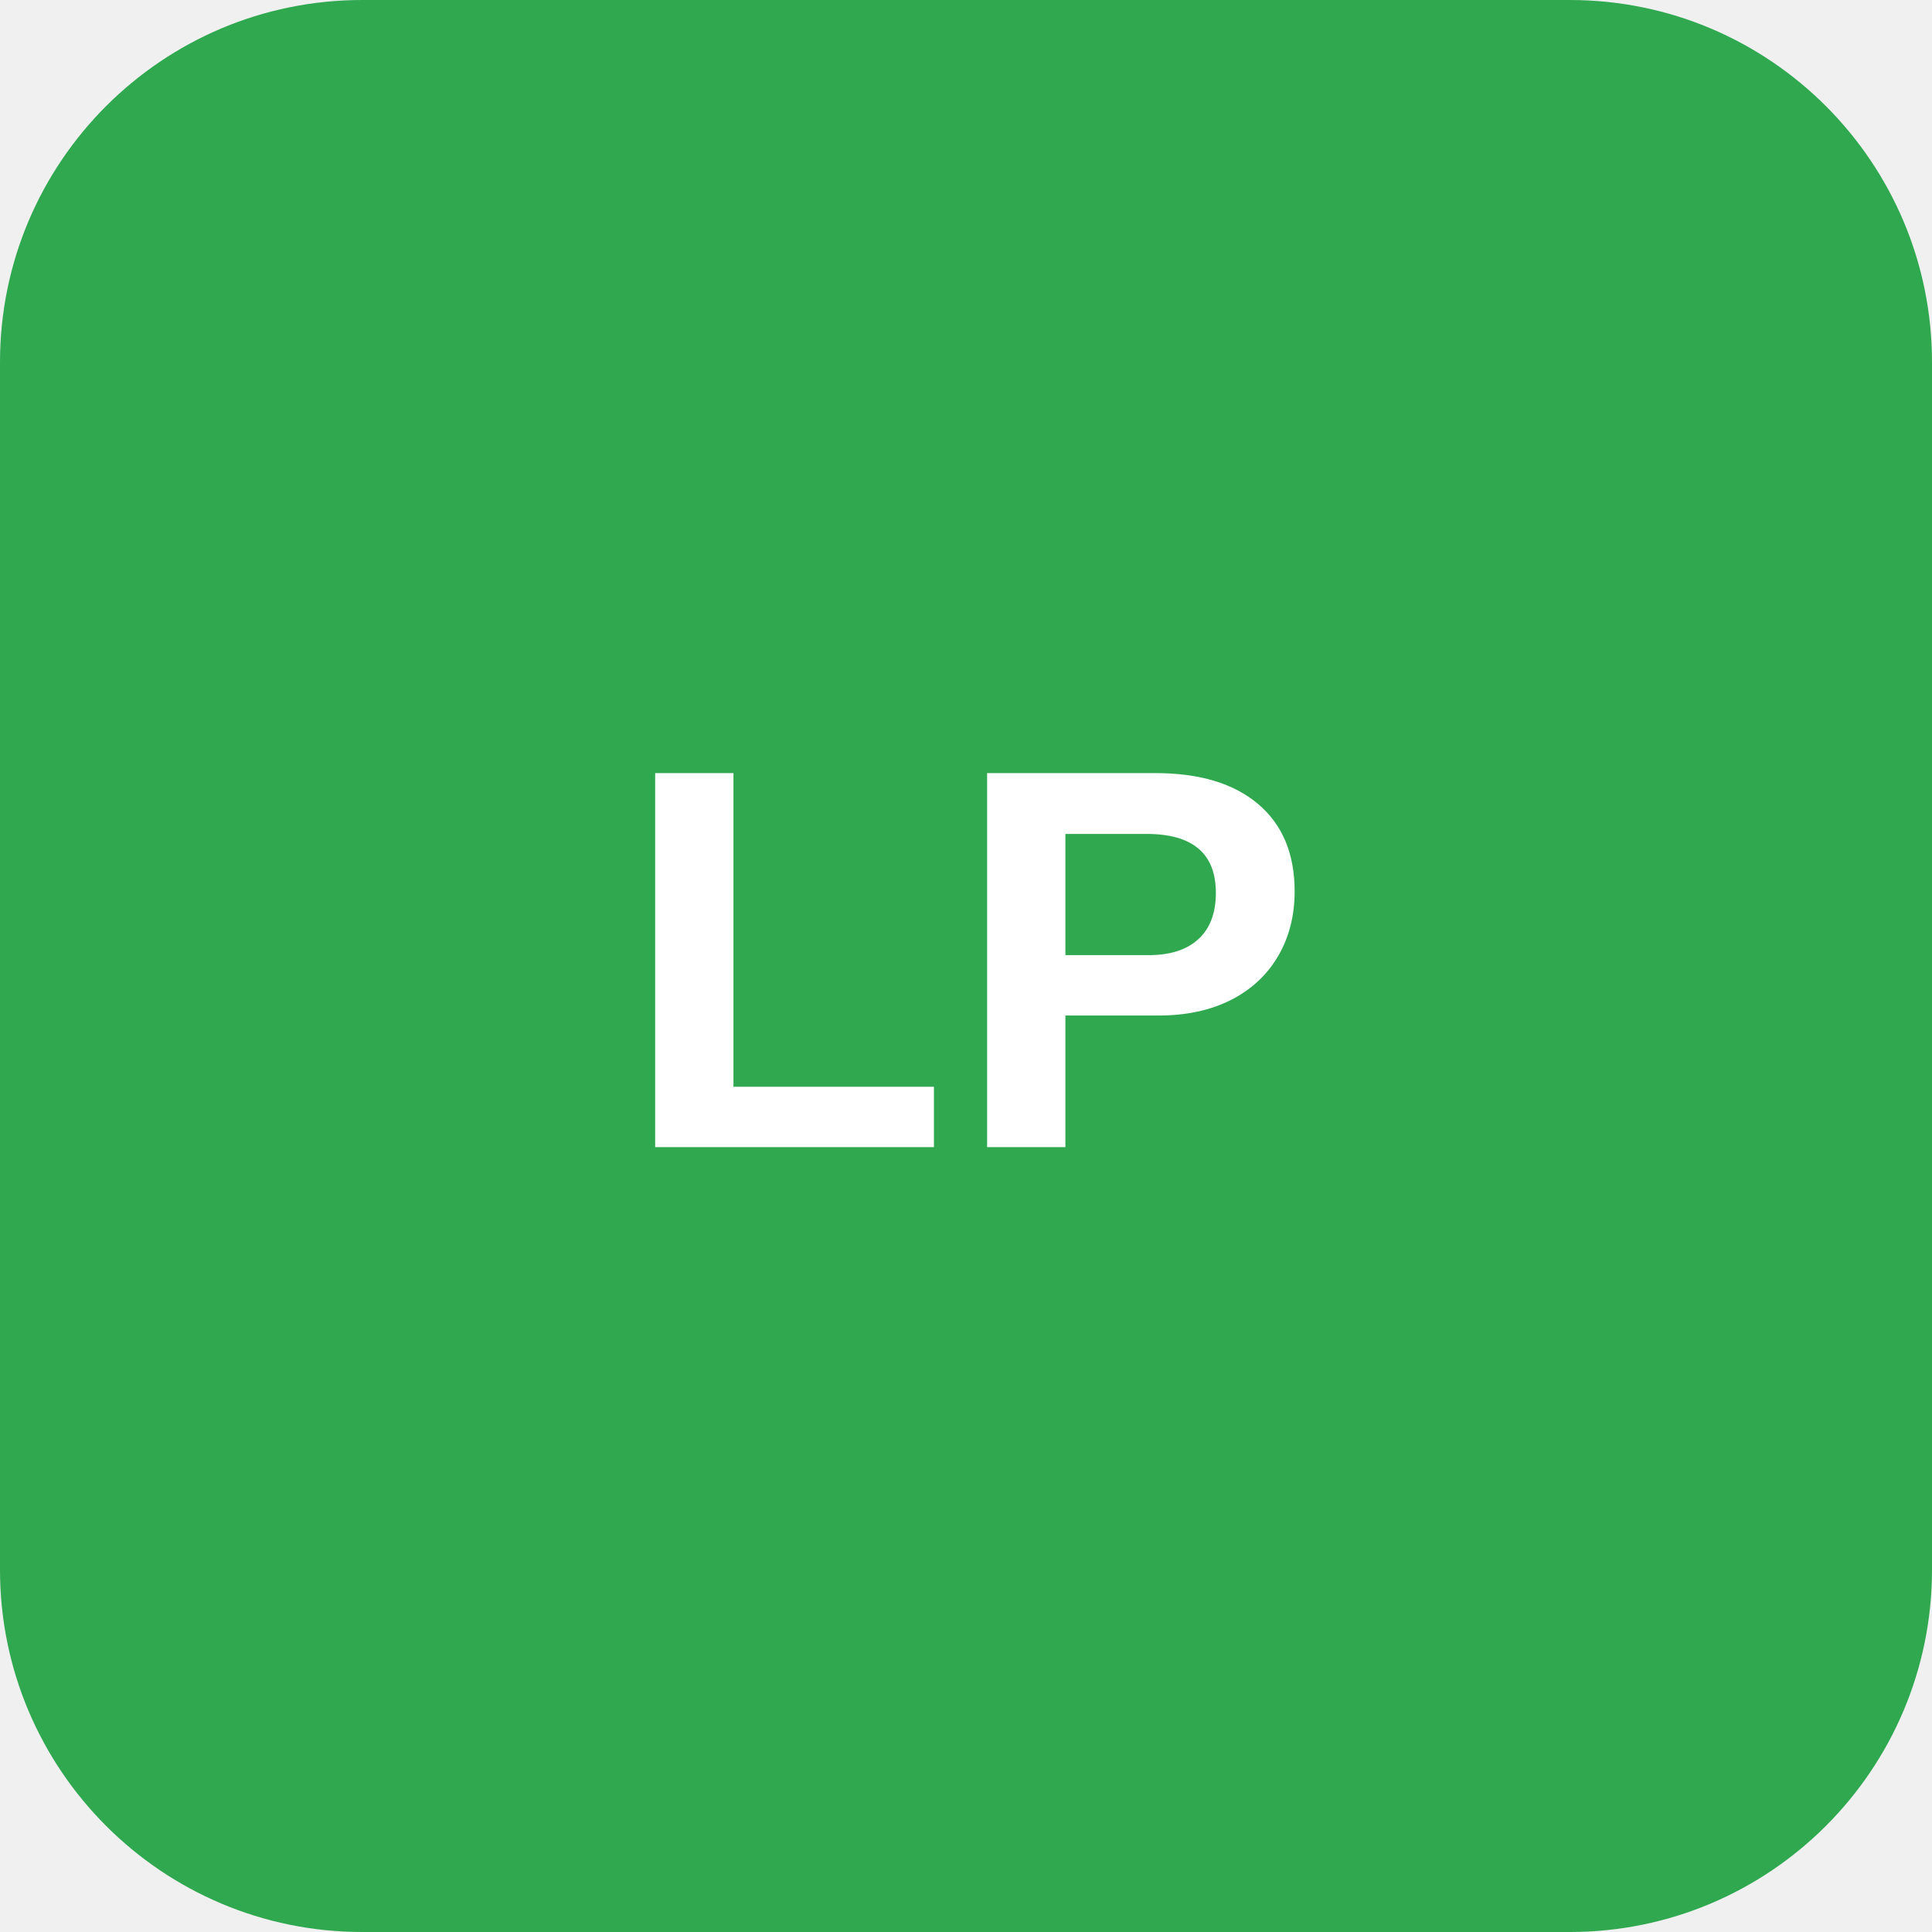
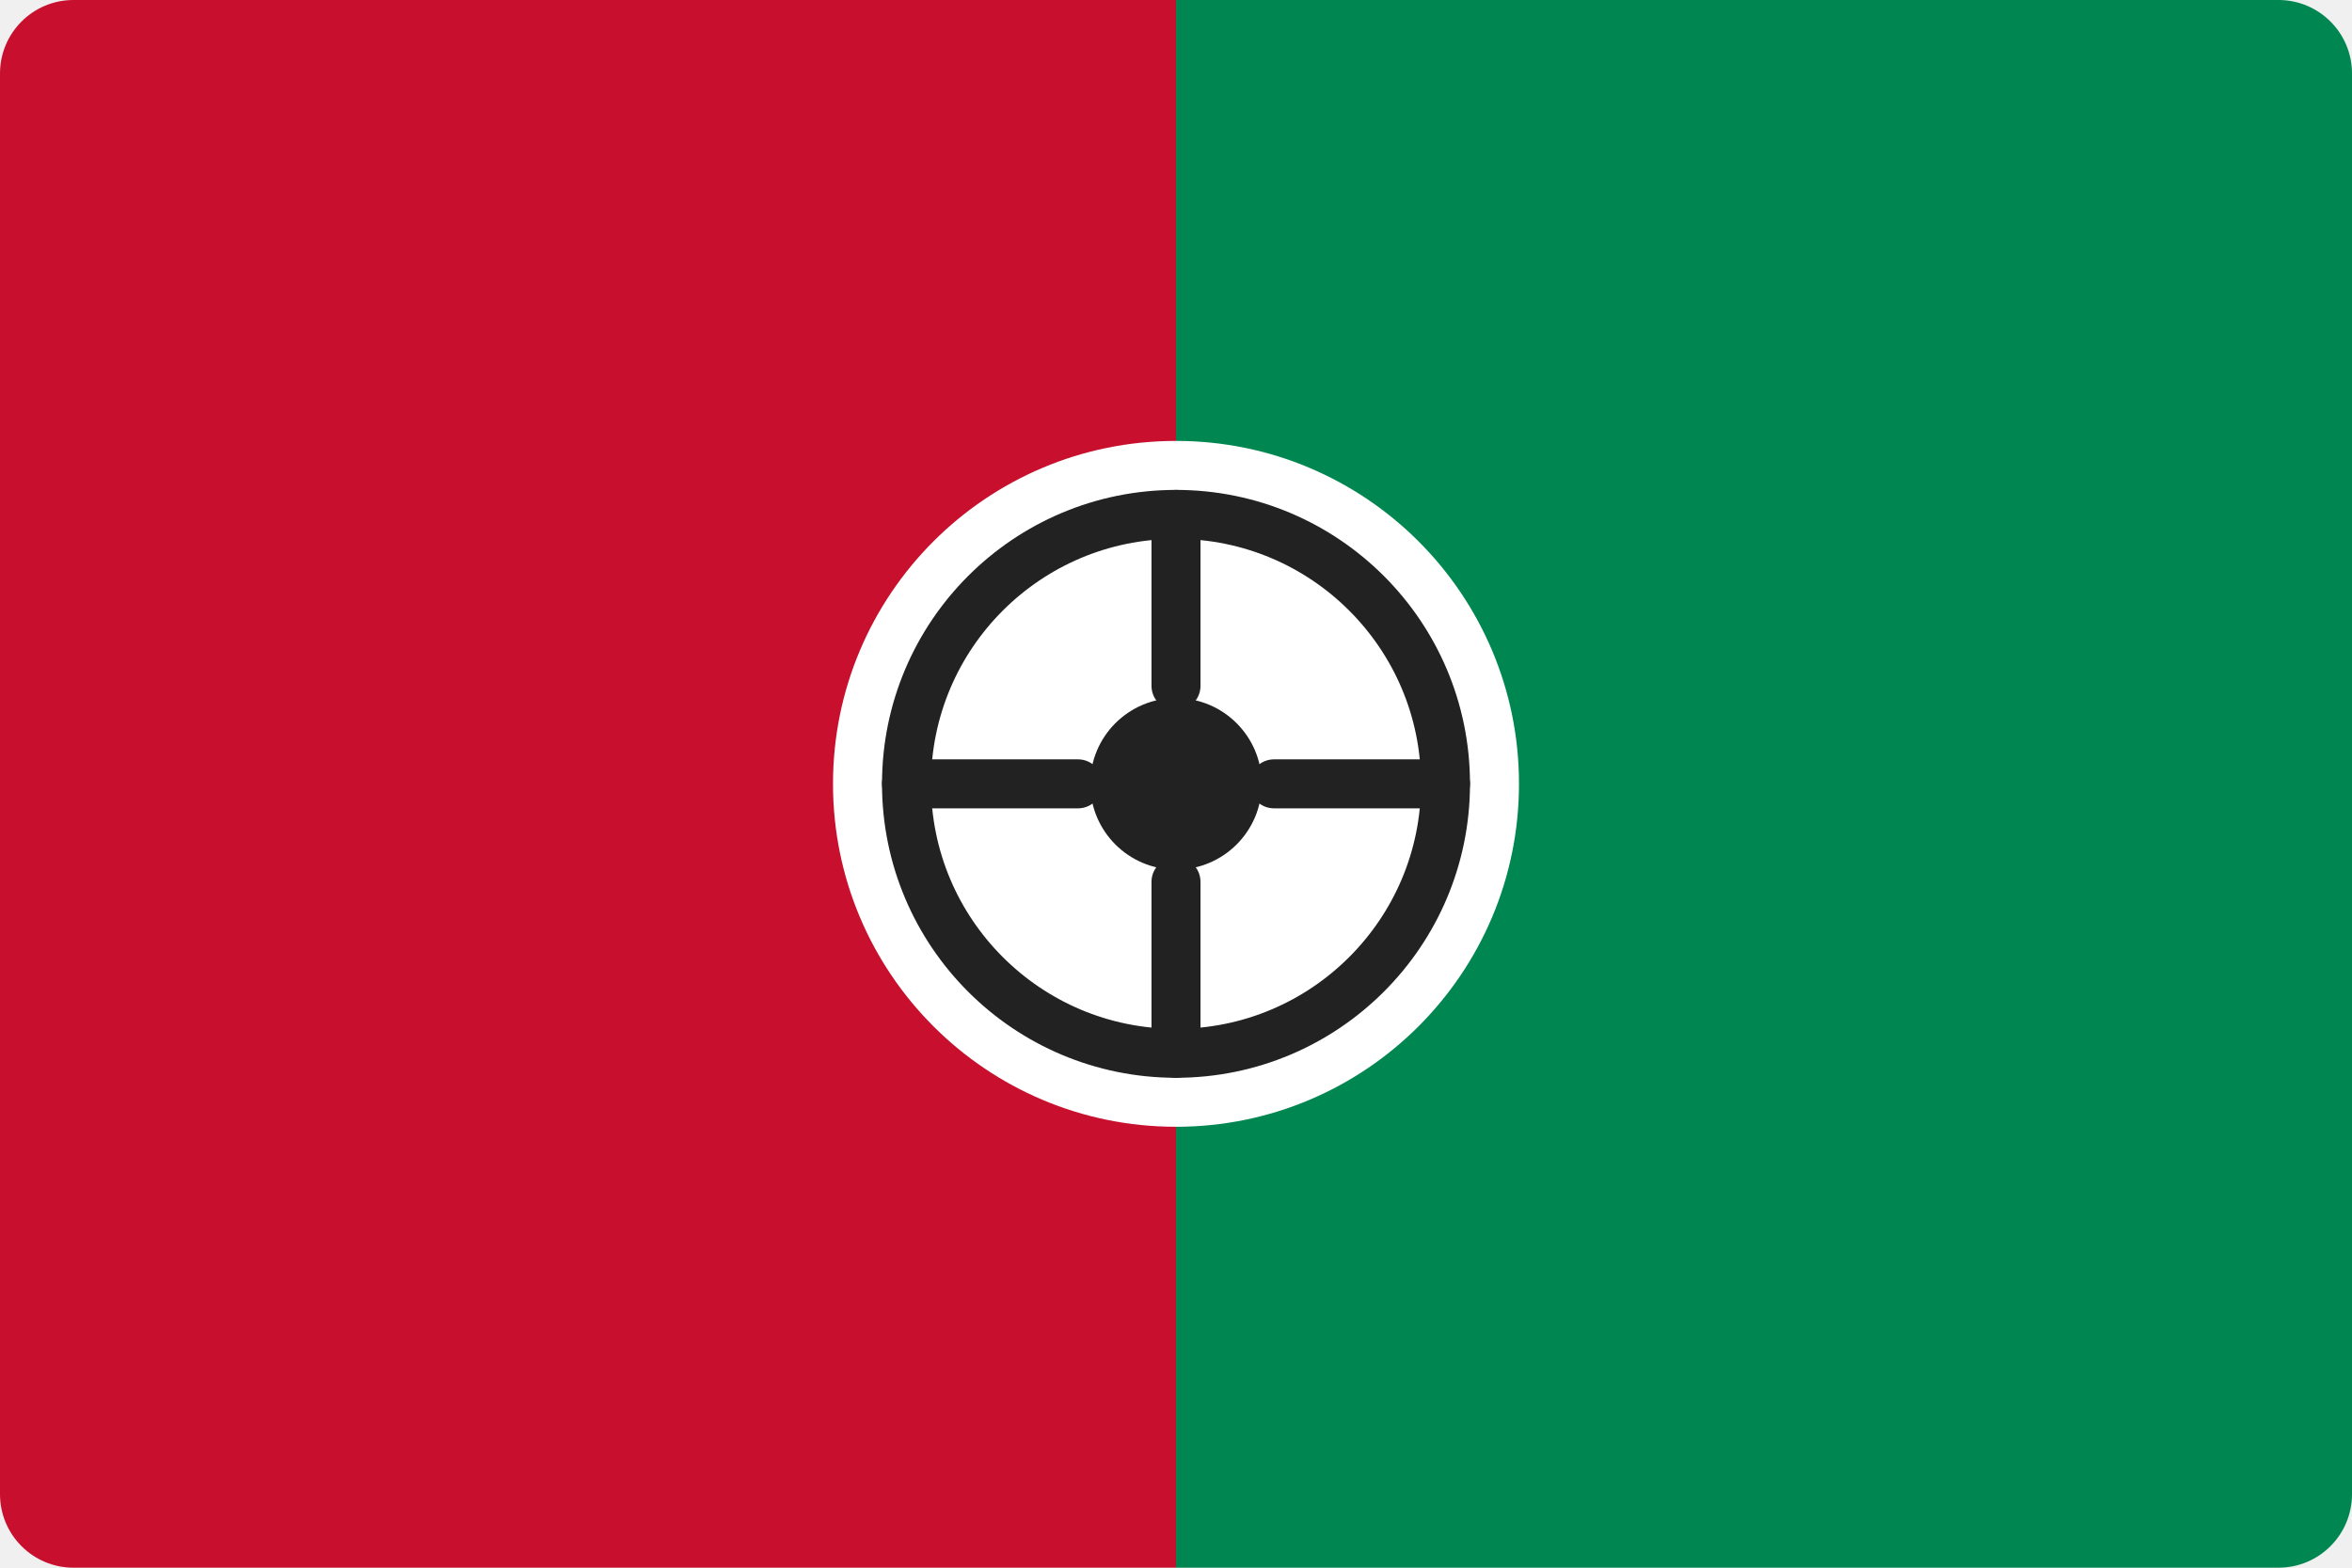
- <svg xmlns="http://www.w3.org/2000/svg" viewBox="0 0 64 64" role="img" aria-label="LP">
-   <rect width="64" height="64" rx="12" fill="#2fa84f" />
-   <text x="32" y="38" text-anchor="middle" font-family="IBM Plex Sans, Arial, sans-serif" font-size="18" font-weight="700" fill="#fff">LP</text>
+ <svg xmlns="http://www.w3.org/2000/svg" viewBox="0 0 96 64" role="img" aria-label="Labour Party flag">
+   <defs>
+     <clipPath id="c">
+       <rect width="96" height="64" rx="3" />
+     </clipPath>
+   </defs>
+   <g clip-path="url(#c)">
+     <rect width="48" height="64" fill="#c8102e" />
+     <rect x="48" width="48" height="64" fill="#008751" />
+     <circle cx="48" cy="32" r="14" fill="#ffffff" />
+     <circle cx="48" cy="32" r="11" fill="none" stroke="#222" stroke-width="2" />
+     <circle cx="48" cy="32" r="3.5" fill="#222" />
+     <path d="M48 21 L48 28 M48 36 L48 43 M37 32 L44 32 M52 32 L59 32" stroke="#222" stroke-width="2" stroke-linecap="round" />
+   </g>
</svg>
